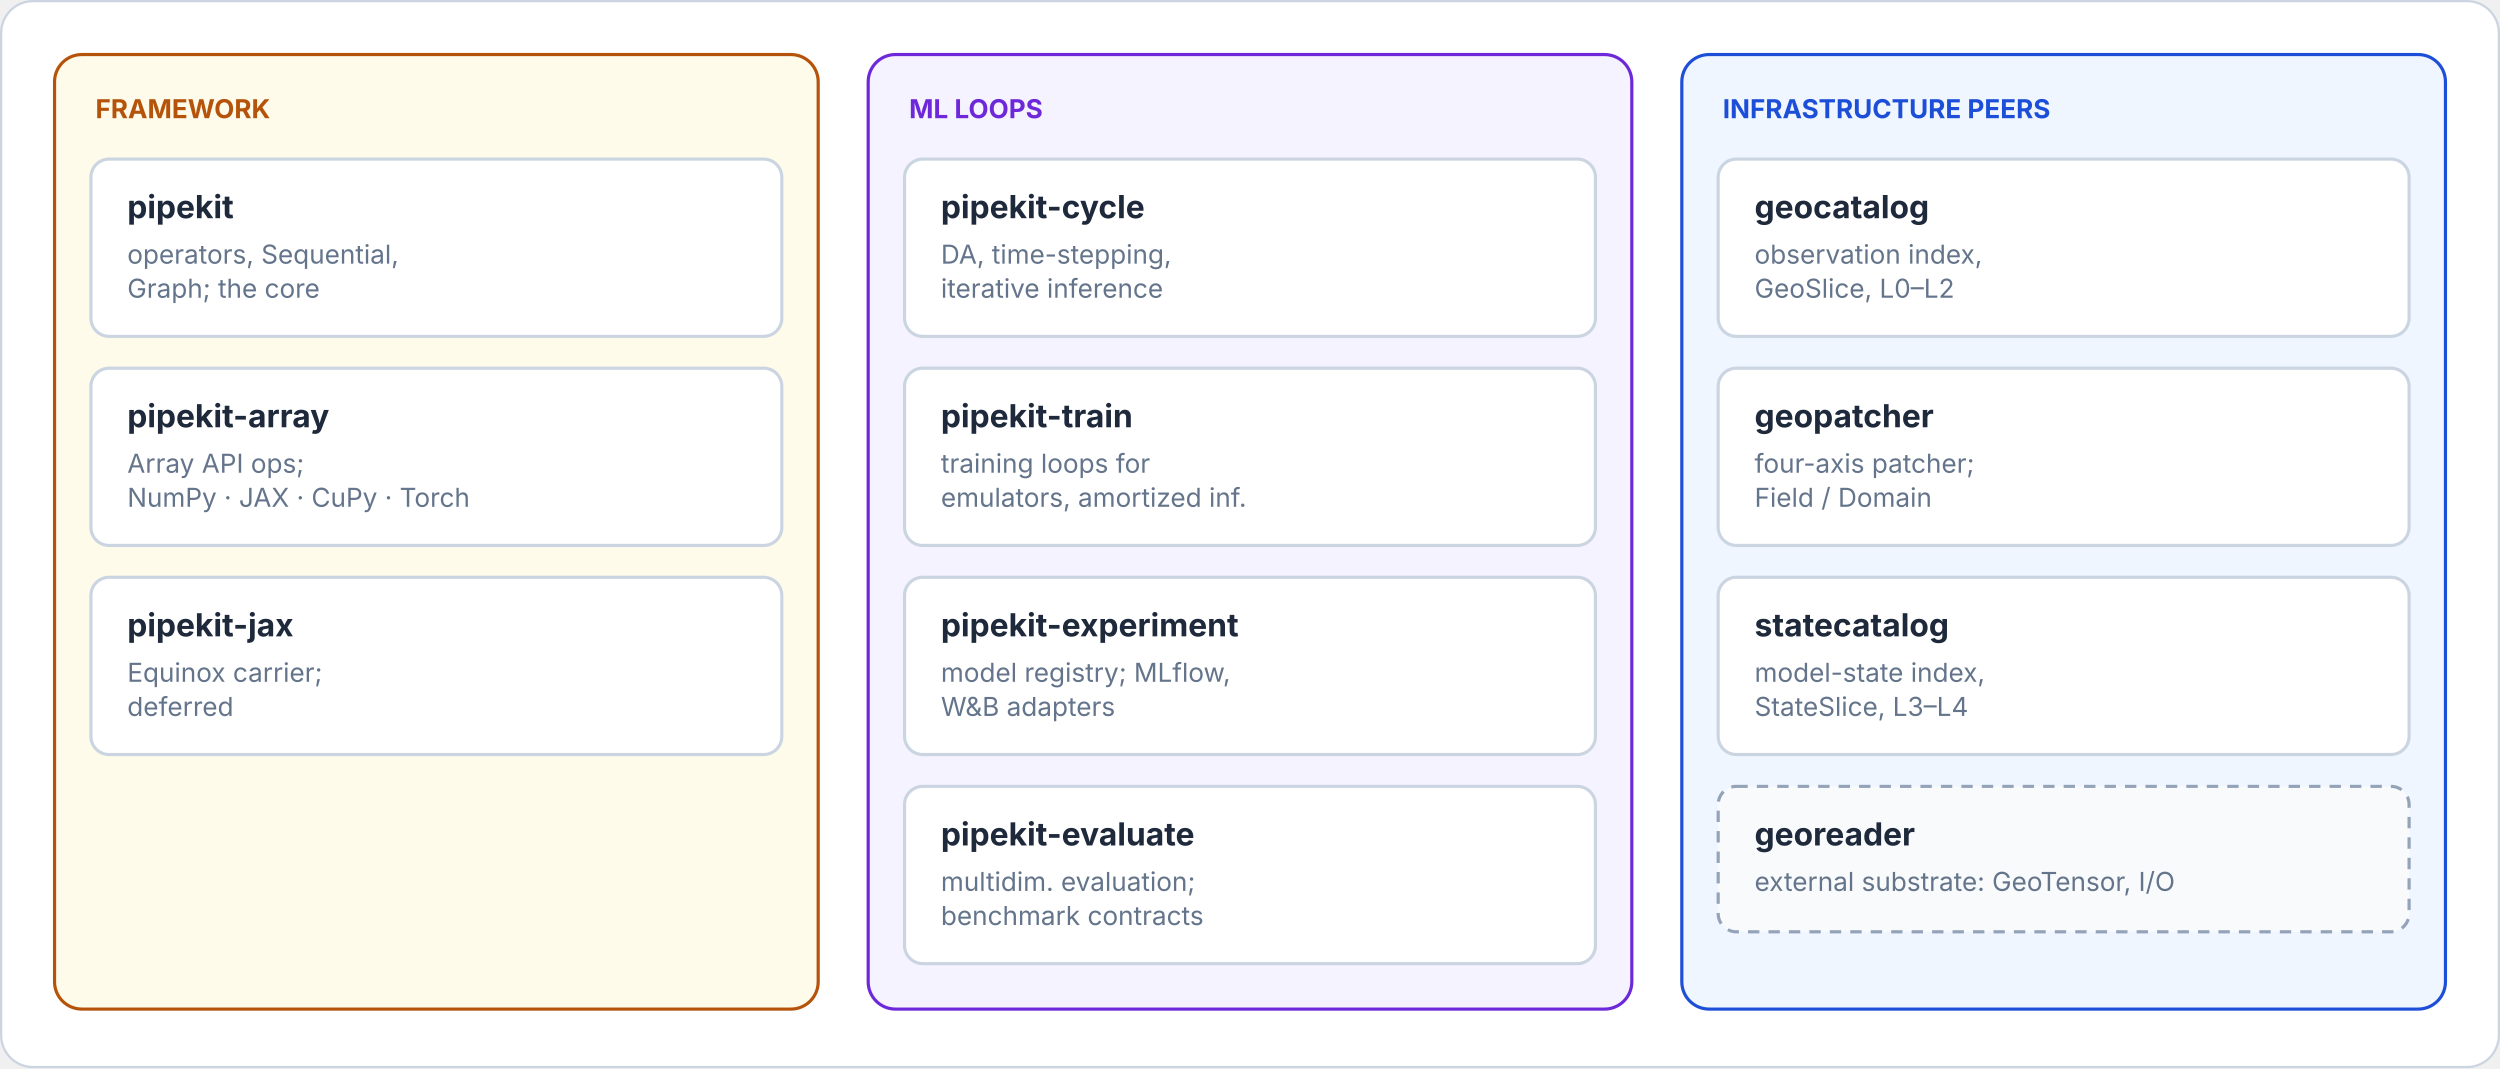
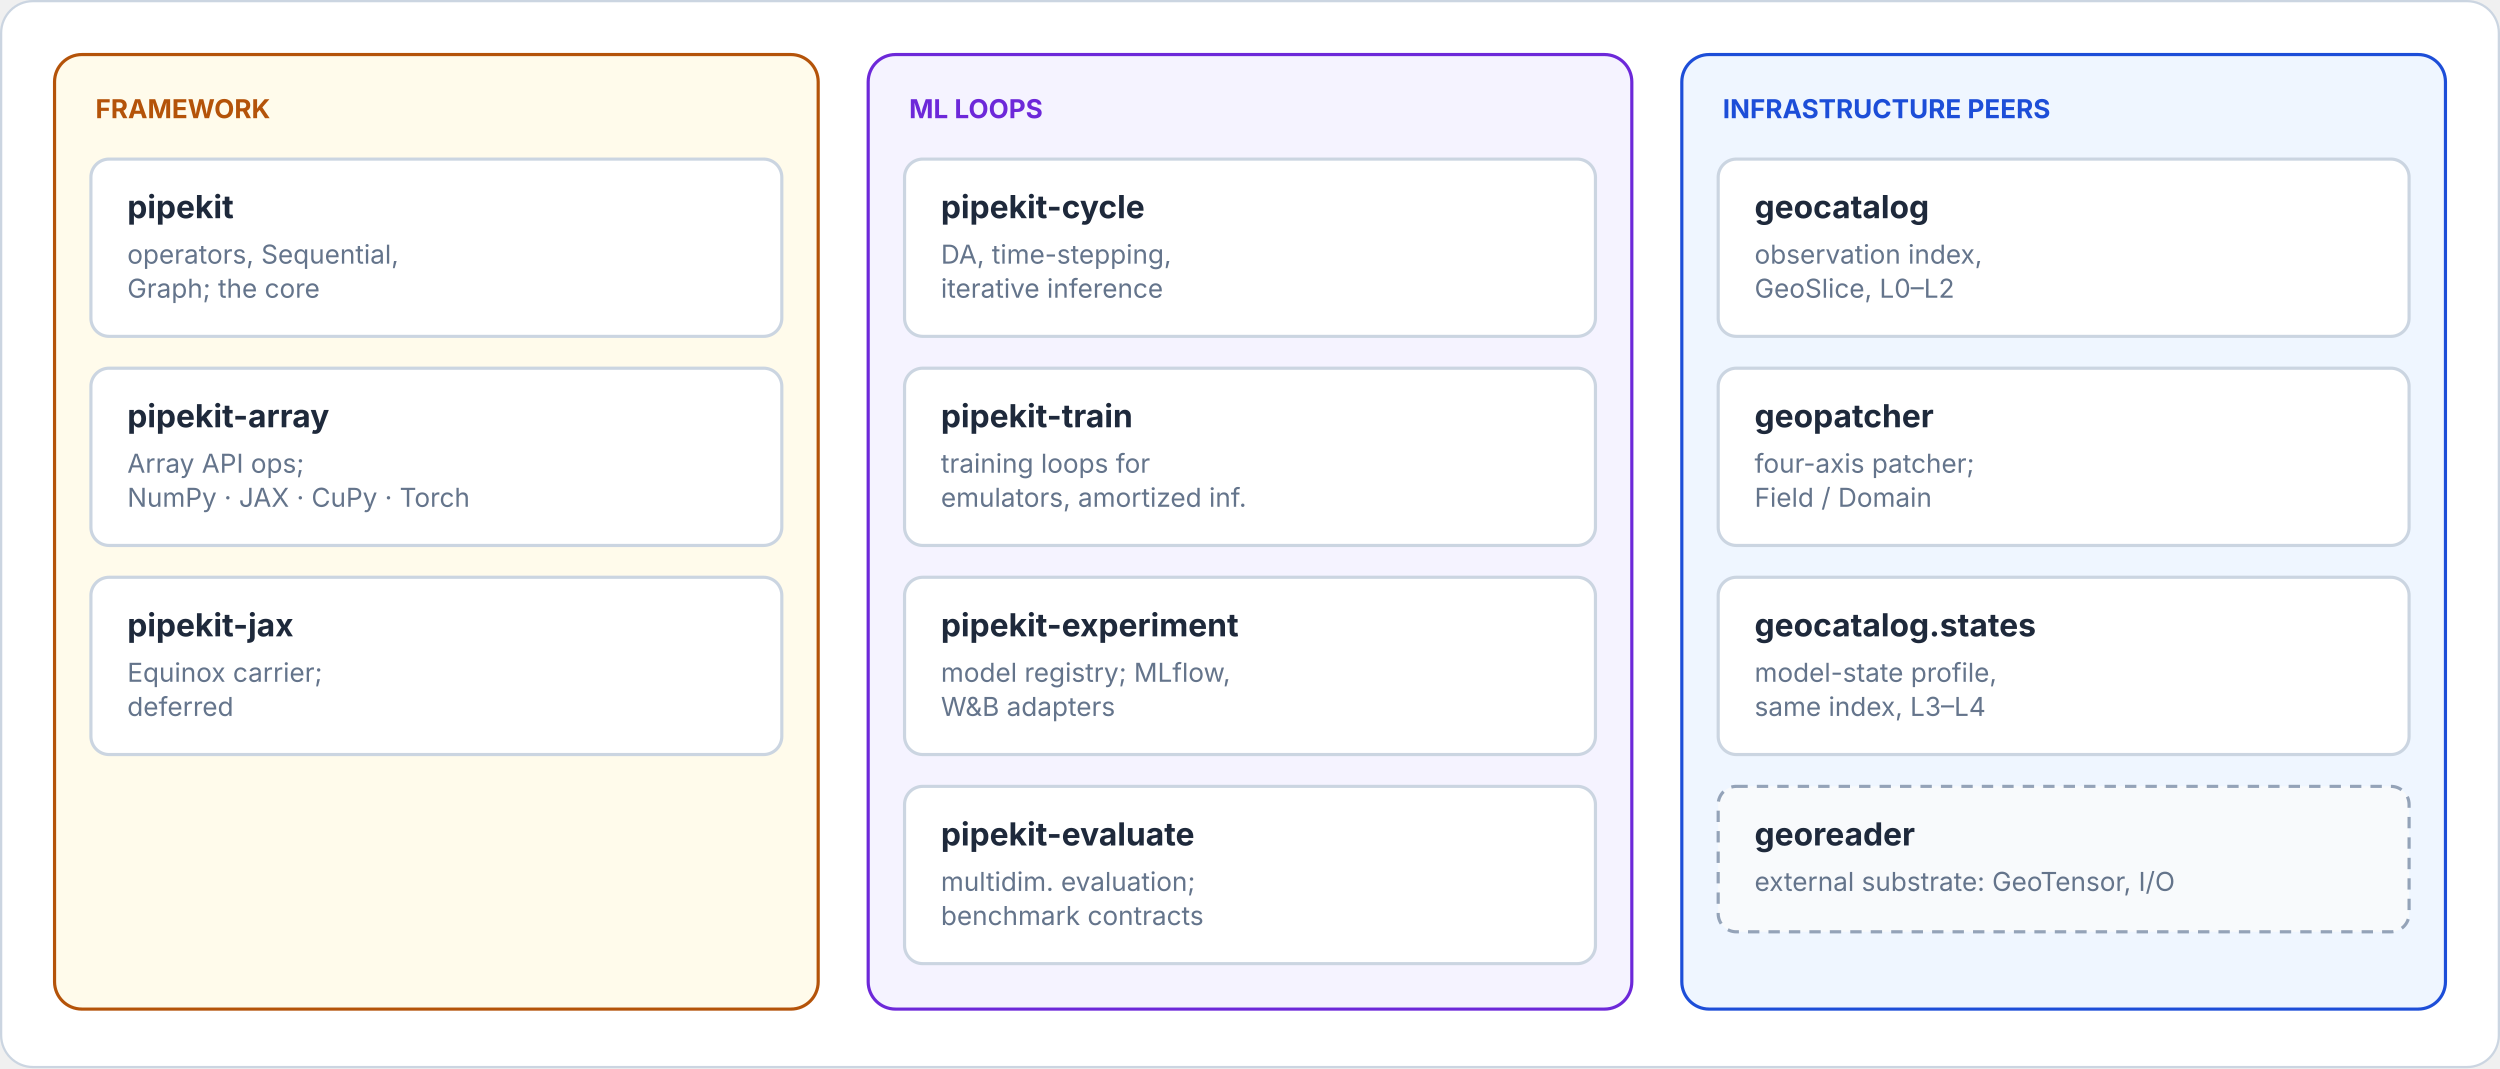
<svg xmlns="http://www.w3.org/2000/svg" viewBox="0 0 1100 470" width="1100" height="470" role="img" aria-label="Tier 4 zoomed in: the pipekit framework packages, the ML loop packages built on them, and the infrastructure peers that index and patch data." font-family="Inter, 'Helvetica Neue', Arial, 'DejaVu Sans', sans-serif">
  <defs />
  <rect x="0.5" y="0.5" width="1099" height="469" rx="14" fill="#ffffff" stroke="#cbd5e1" />
  <rect x="24.0" y="24.0" width="336.0" height="420.0" rx="12" fill="#fffbeb" stroke="#b45309" stroke-width="1.4" />
  <text x="42.0" y="52.0" font-size="11.5" fill="#b45309" text-anchor="start" font-weight="700">FRAMEWORK</text>
  <rect x="40.0" y="70.0" width="304.0" height="78.0" rx="8" fill="#ffffff" stroke="#cbd5e1" stroke-width="1.4" />
  <text x="56.0" y="96.0" font-size="14" fill="#1e293b" text-anchor="start" font-weight="700">pipekit</text>
  <text x="56.0" y="116.0" font-size="11.5" fill="#64748b" text-anchor="start" font-weight="400">operators, Sequential,</text>
  <text x="56.0" y="131.0" font-size="11.5" fill="#64748b" text-anchor="start" font-weight="400">Graph; the core</text>
  <rect x="40.0" y="162.0" width="304.0" height="78.0" rx="8" fill="#ffffff" stroke="#cbd5e1" stroke-width="1.4" />
  <text x="56.0" y="188.0" font-size="14" fill="#1e293b" text-anchor="start" font-weight="700">pipekit-array</text>
  <text x="56.0" y="208.0" font-size="11.5" fill="#64748b" text-anchor="start" font-weight="400">Array API ops;</text>
  <text x="56.0" y="223.0" font-size="11.5" fill="#64748b" text-anchor="start" font-weight="400">NumPy · JAX · CuPy · Torch</text>
  <rect x="40.0" y="254.0" width="304.0" height="78.0" rx="8" fill="#ffffff" stroke="#cbd5e1" stroke-width="1.4" />
  <text x="56.0" y="280.0" font-size="14" fill="#1e293b" text-anchor="start" font-weight="700">pipekit-jax</text>
  <text x="56.0" y="300.0" font-size="11.5" fill="#64748b" text-anchor="start" font-weight="400">Equinox carrier;</text>
  <text x="56.0" y="315.0" font-size="11.5" fill="#64748b" text-anchor="start" font-weight="400">deferred</text>
  <rect x="382.0" y="24.0" width="336.0" height="420.0" rx="12" fill="#f5f3ff" stroke="#6d28d9" stroke-width="1.4" />
  <text x="400.0" y="52.0" font-size="11.5" fill="#6d28d9" text-anchor="start" font-weight="700">ML LOOPS</text>
  <rect x="398.0" y="70.0" width="304.0" height="78.0" rx="8" fill="#ffffff" stroke="#cbd5e1" stroke-width="1.4" />
  <text x="414.0" y="96.0" font-size="14" fill="#1e293b" text-anchor="start" font-weight="700">pipekit-cycle</text>
  <text x="414.0" y="116.0" font-size="11.5" fill="#64748b" text-anchor="start" font-weight="400">DA, time-stepping,</text>
  <text x="414.0" y="131.0" font-size="11.5" fill="#64748b" text-anchor="start" font-weight="400">iterative inference</text>
  <rect x="398.0" y="162.0" width="304.0" height="78.0" rx="8" fill="#ffffff" stroke="#cbd5e1" stroke-width="1.4" />
  <text x="414.0" y="188.0" font-size="14" fill="#1e293b" text-anchor="start" font-weight="700">pipekit-train</text>
  <text x="414.0" y="208.0" font-size="11.5" fill="#64748b" text-anchor="start" font-weight="400">training loops for</text>
  <text x="414.0" y="223.0" font-size="11.5" fill="#64748b" text-anchor="start" font-weight="400">emulators, amortized inf.</text>
  <rect x="398.0" y="254.0" width="304.0" height="78.0" rx="8" fill="#ffffff" stroke="#cbd5e1" stroke-width="1.4" />
  <text x="414.0" y="280.0" font-size="14" fill="#1e293b" text-anchor="start" font-weight="700">pipekit-experiment</text>
  <text x="414.0" y="300.0" font-size="11.5" fill="#64748b" text-anchor="start" font-weight="400">model registry; MLflow,</text>
  <text x="414.0" y="315.0" font-size="11.5" fill="#64748b" text-anchor="start" font-weight="400">W&amp;B adapters</text>
  <rect x="398.0" y="346.0" width="304.0" height="78.0" rx="8" fill="#ffffff" stroke="#cbd5e1" stroke-width="1.4" />
  <text x="414.0" y="372.0" font-size="14" fill="#1e293b" text-anchor="start" font-weight="700">pipekit-evaluate</text>
  <text x="414.0" y="392.0" font-size="11.5" fill="#64748b" text-anchor="start" font-weight="400">multidim. evaluation;</text>
  <text x="414.0" y="407.0" font-size="11.5" fill="#64748b" text-anchor="start" font-weight="400">benchmark contracts</text>
  <rect x="740.0" y="24.0" width="336.0" height="420.0" rx="12" fill="#eff6ff" stroke="#1d4ed8" stroke-width="1.4" />
  <text x="758.0" y="52.0" font-size="11.5" fill="#1d4ed8" text-anchor="start" font-weight="700">INFRASTRUCTURE PEERS</text>
  <rect x="756.0" y="70.0" width="304.0" height="78.0" rx="8" fill="#ffffff" stroke="#cbd5e1" stroke-width="1.4" />
  <text x="772.0" y="96.0" font-size="14" fill="#1e293b" text-anchor="start" font-weight="700">geocatalog</text>
  <text x="772.0" y="116.0" font-size="11.5" fill="#64748b" text-anchor="start" font-weight="400">observation index,</text>
  <text x="772.0" y="131.0" font-size="11.5" fill="#64748b" text-anchor="start" font-weight="400">GeoSlice, L0–L2</text>
  <rect x="756.0" y="162.0" width="304.0" height="78.0" rx="8" fill="#ffffff" stroke="#cbd5e1" stroke-width="1.4" />
  <text x="772.0" y="188.0" font-size="14" fill="#1e293b" text-anchor="start" font-weight="700">geopatcher</text>
  <text x="772.0" y="208.0" font-size="11.5" fill="#64748b" text-anchor="start" font-weight="400">four-axis patcher;</text>
  <text x="772.0" y="223.0" font-size="11.5" fill="#64748b" text-anchor="start" font-weight="400">Field / Domain</text>
  <rect x="756.0" y="254.0" width="304.0" height="78.0" rx="8" fill="#ffffff" stroke="#cbd5e1" stroke-width="1.4" />
-   <text x="772.0" y="280.0" font-size="14" fill="#1e293b" text-anchor="start" font-weight="700">statecatalog</text>
-   <text x="772.0" y="300.0" font-size="11.5" fill="#64748b" text-anchor="start" font-weight="400">model-state index,</text>
-   <text x="772.0" y="315.0" font-size="11.5" fill="#64748b" text-anchor="start" font-weight="400">StateSlice, L3–L4</text>
+   <text x="772.0" y="280.0" font-size="14" fill="#1e293b" text-anchor="start" font-weight="700">geocatalog.states</text>
+   <text x="772.0" y="300.0" font-size="11.5" fill="#64748b" text-anchor="start" font-weight="400">model-state profile,</text>
+   <text x="772.0" y="315.0" font-size="11.5" fill="#64748b" text-anchor="start" font-weight="400">same index, L3–L4</text>
  <rect x="756.0" y="346.0" width="304.0" height="64.0" rx="8" fill="#f8fafc" stroke="#94a3b8" stroke-width="1.4" stroke-dasharray="5 4" />
  <text x="772.0" y="372.0" font-size="14" fill="#1e293b" text-anchor="start" font-weight="700">georeader</text>
  <text x="772.0" y="392.0" font-size="11.5" fill="#64748b" text-anchor="start" font-weight="400">external substrate: GeoTensor, I/O</text>
</svg>
